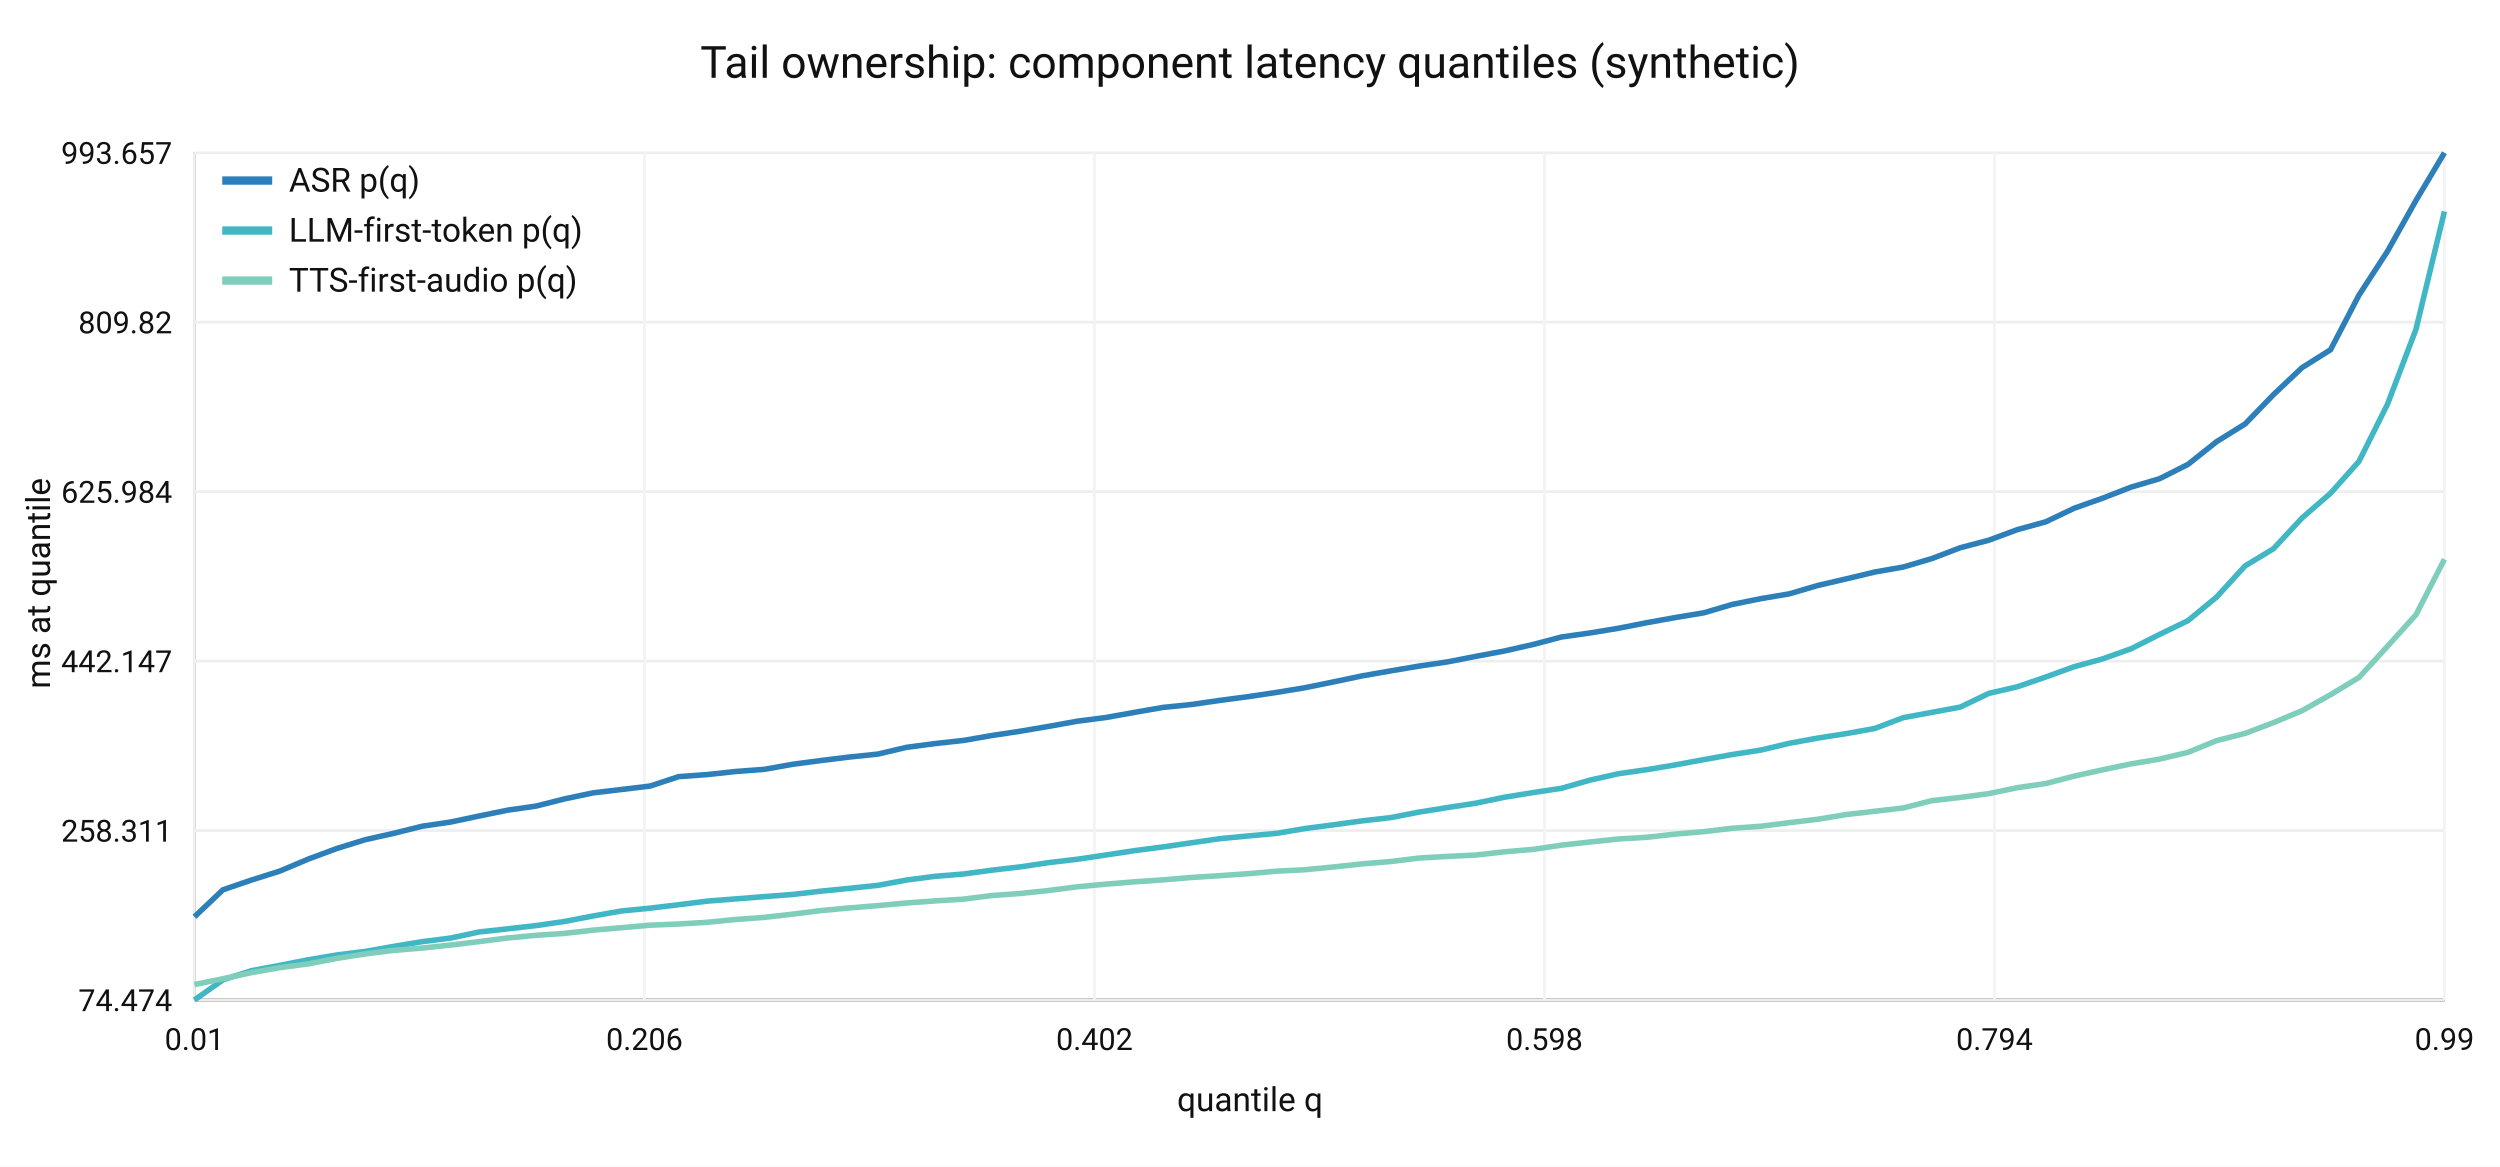
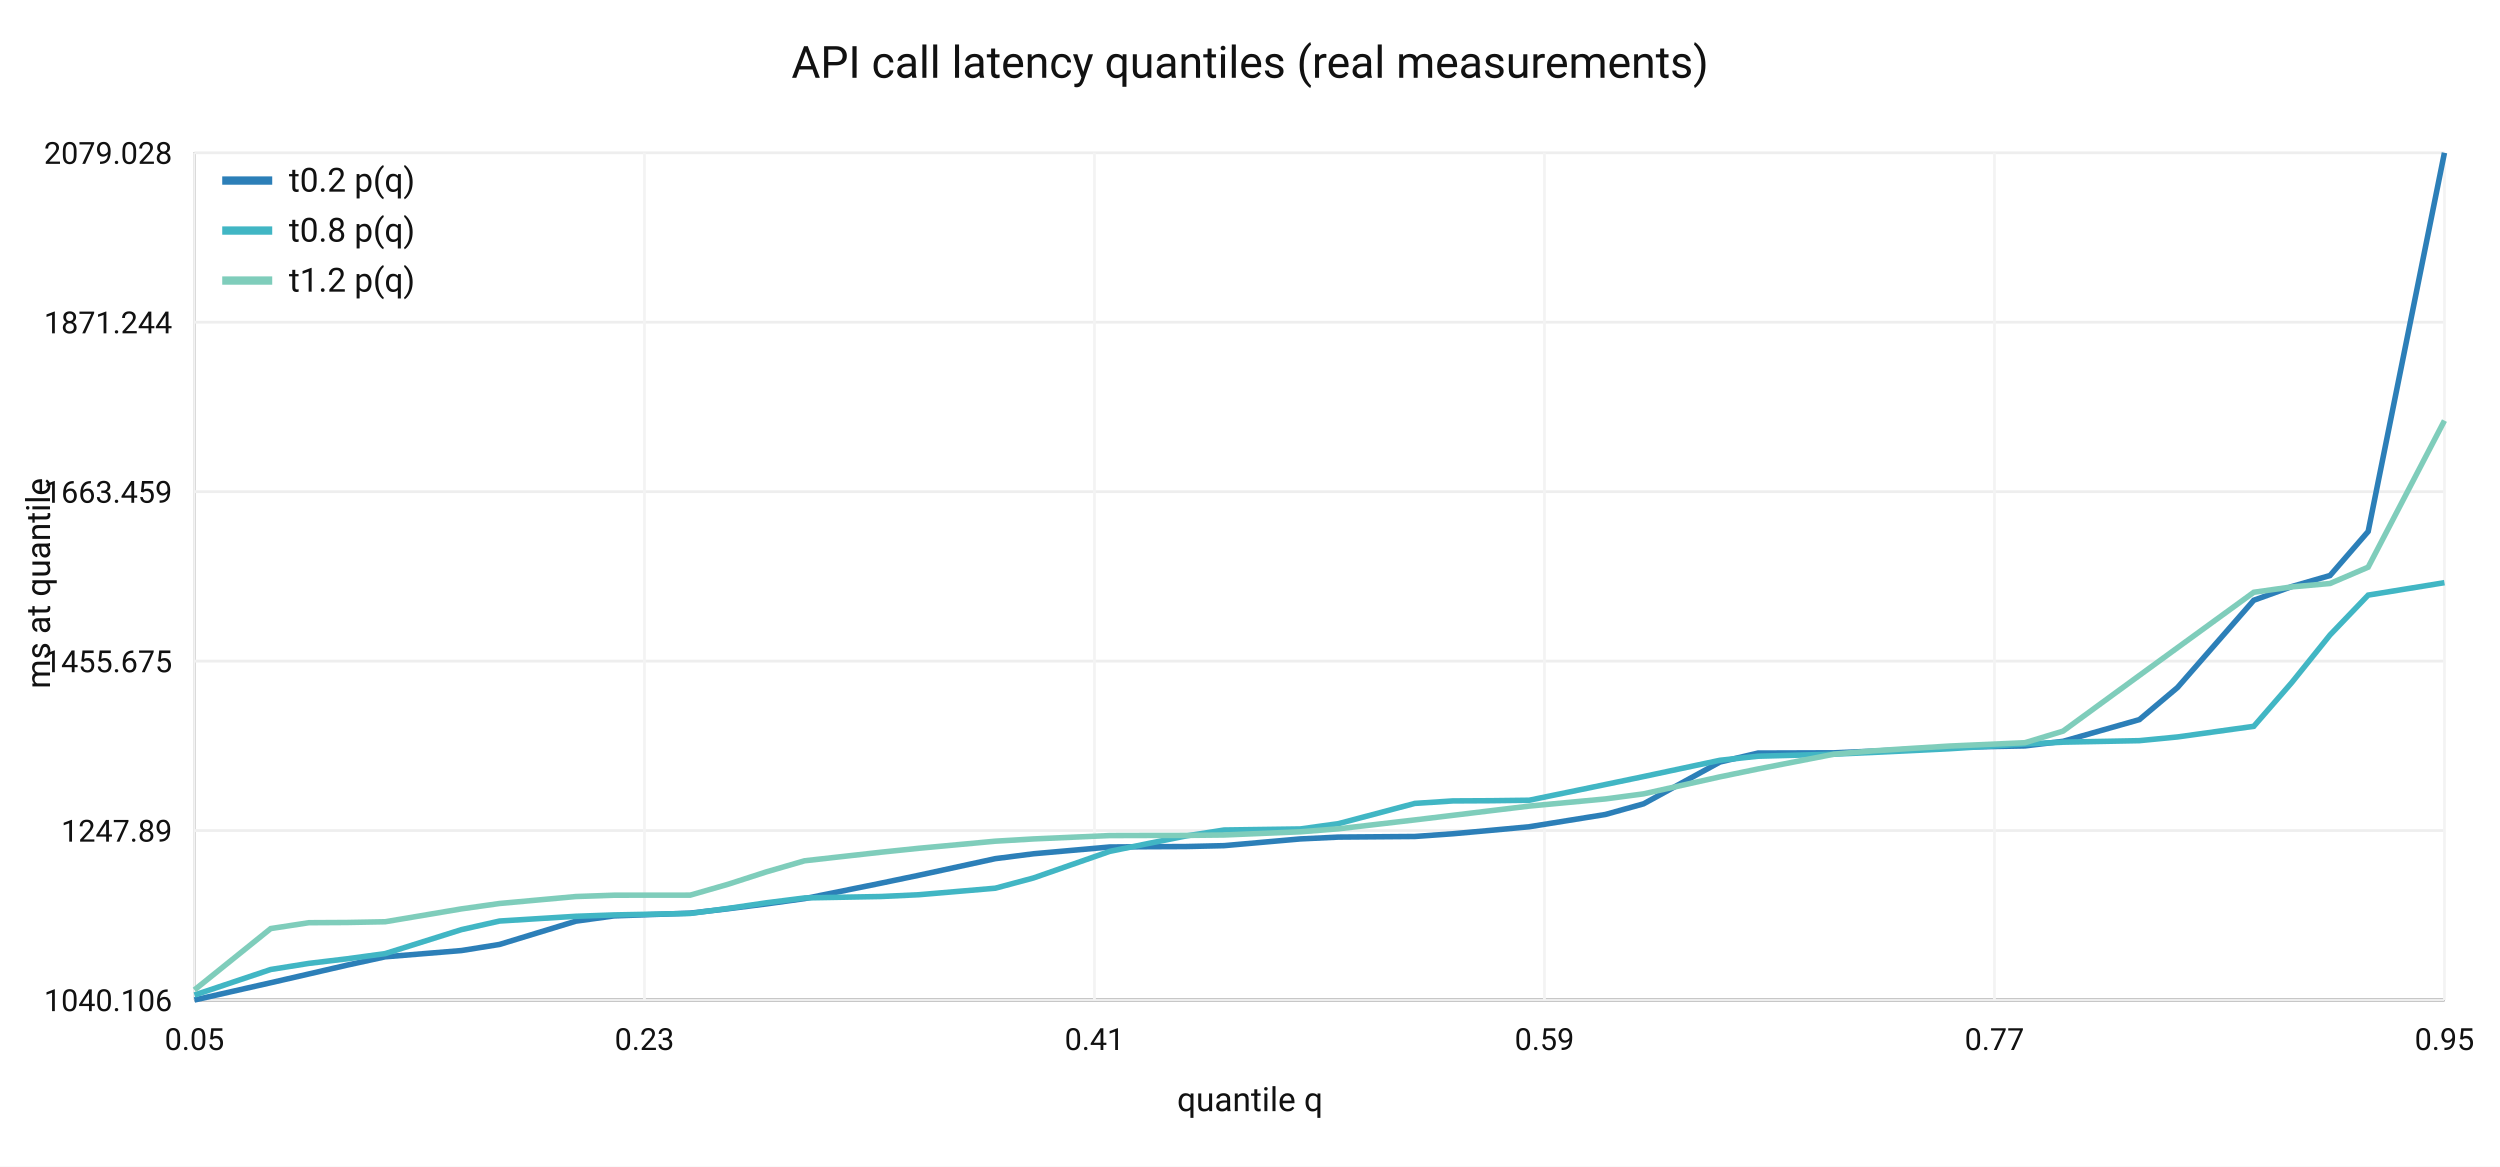
<svg xmlns="http://www.w3.org/2000/svg" width="900" height="420" viewBox="0 0 900 420">
  <rect x="0" y="0" width="100%" height="100%" fill="#ffffff" />
  <style>text{font-family: ui-sans-serif, system-ui, -apple-system, Segoe UI, Roboto, Helvetica, Arial; fill:#111}</style>
  <defs>
    <marker id="arrowhead" markerWidth="10" markerHeight="7" refX="9" refY="3.5" orient="auto">
      <polygon points="0 0, 10 3.5, 0 7" fill="#333" />
    </marker>
  </defs>
-   <text x="450.0" y="28" text-anchor="middle" font-size="16">Tail ownership: component latency quantiles (synthetic)</text>
+   <text x="450.0" y="28" text-anchor="middle" font-size="16">API call latency quantiles (real measurements)</text>
  <line x1="70" y1="360" x2="880" y2="360" stroke="#333" />
  <line x1="70" y1="55" x2="70" y2="360" stroke="#333" />
  <line x1="70" y1="55" x2="880" y2="55" stroke="#eee" />
-   <text x="62" y="59" text-anchor="end" font-size="11" fill="#444">993.657</text>
+   <text x="62" y="59" text-anchor="end" font-size="11" fill="#444">2079.028</text>
  <line x1="70" y1="116" x2="880" y2="116" stroke="#eee" />
-   <text x="62" y="120" text-anchor="end" font-size="11" fill="#444">809.82</text>
+   <text x="62" y="120" text-anchor="end" font-size="11" fill="#444">1871.244</text>
  <line x1="70" y1="177" x2="880" y2="177" stroke="#eee" />
-   <text x="62" y="181" text-anchor="end" font-size="11" fill="#444">625.984</text>
+   <text x="62" y="181" text-anchor="end" font-size="11" fill="#444">1663.459</text>
  <line x1="70" y1="238" x2="880" y2="238" stroke="#eee" />
-   <text x="62" y="242" text-anchor="end" font-size="11" fill="#444">442.147</text>
+   <text x="62" y="242" text-anchor="end" font-size="11" fill="#444">1455.675</text>
  <line x1="70" y1="299" x2="880" y2="299" stroke="#eee" />
-   <text x="62" y="303" text-anchor="end" font-size="11" fill="#444">258.311</text>
+   <text x="62" y="303" text-anchor="end" font-size="11" fill="#444">1247.89</text>
  <line x1="70" y1="360" x2="880" y2="360" stroke="#eee" />
-   <text x="62" y="364" text-anchor="end" font-size="11" fill="#444">74.474</text>
+   <text x="62" y="364" text-anchor="end" font-size="11" fill="#444">1040.106</text>
  <line x1="70" y1="55" x2="70" y2="360" stroke="#f3f3f3" />
-   <text x="70" y="378" text-anchor="middle" font-size="11" fill="#444">0.01</text>
+   <text x="70" y="378" text-anchor="middle" font-size="11" fill="#444">0.05</text>
  <line x1="232" y1="55" x2="232" y2="360" stroke="#f3f3f3" />
-   <text x="232" y="378" text-anchor="middle" font-size="11" fill="#444">0.206</text>
+   <text x="232" y="378" text-anchor="middle" font-size="11" fill="#444">0.23</text>
  <line x1="394" y1="55" x2="394" y2="360" stroke="#f3f3f3" />
-   <text x="394" y="378" text-anchor="middle" font-size="11" fill="#444">0.402</text>
+   <text x="394" y="378" text-anchor="middle" font-size="11" fill="#444">0.41</text>
  <line x1="556" y1="55" x2="556" y2="360" stroke="#f3f3f3" />
-   <text x="556" y="378" text-anchor="middle" font-size="11" fill="#444">0.598</text>
+   <text x="556" y="378" text-anchor="middle" font-size="11" fill="#444">0.59</text>
  <line x1="718" y1="55" x2="718" y2="360" stroke="#f3f3f3" />
-   <text x="718" y="378" text-anchor="middle" font-size="11" fill="#444">0.794</text>
+   <text x="718" y="378" text-anchor="middle" font-size="11" fill="#444">0.77</text>
  <line x1="880" y1="55" x2="880" y2="360" stroke="#f3f3f3" />
-   <text x="880" y="378" text-anchor="middle" font-size="11" fill="#444">0.99</text>
+   <text x="880" y="378" text-anchor="middle" font-size="11" fill="#444">0.95</text>
  <text x="450.0" y="400" text-anchor="middle" font-size="12" fill="#333">quantile q</text>
  <text x="18" y="210.0" text-anchor="middle" font-size="12" fill="#333" transform="rotate(-90 18 210.0)">ms at quantile</text>
-   <polyline points="70,330.059 80.253,320.328 90.506,316.818 100.759,313.578 111.013,309.25 121.266,305.45 131.519,302.277 141.772,299.981 152.025,297.429 162.278,295.924 172.532,293.747 182.785,291.656 193.038,290.175 203.291,287.589 213.544,285.425 223.797,284.21 234.051,282.974 244.304,279.589 254.557,278.849 264.81,277.737 275.063,276.975 285.316,275.149 295.57,273.788 305.823,272.527 316.076,271.465 326.329,269.039 336.582,267.687 346.835,266.563 357.089,264.776 367.342,263.23 377.595,261.48 387.848,259.632 398.101,258.306 408.354,256.468 418.608,254.679 428.861,253.628 439.114,252.15 449.367,250.789 459.62,249.261 469.873,247.559 480.127,245.468 490.38,243.311 500.633,241.518 510.886,239.787 521.139,238.271 531.392,236.268 541.646,234.345 551.899,232.016 562.152,229.314 572.405,227.86 582.658,226.168 592.911,224.153 603.165,222.307 613.418,220.601 623.671,217.572 633.924,215.512 644.177,213.78 654.43,210.757 664.684,208.38 674.937,205.921 685.19,204.122 695.443,201.097 705.696,197.179 715.949,194.479 726.203,190.682 736.456,187.861 746.709,182.962 756.962,179.341 767.215,175.356 777.468,172.326 787.722,167.154 797.975,158.991 808.228,152.626 818.481,142.038 828.734,132.353 838.987,125.91 849.241,106.222 859.494,90.46 869.747,72.163 880,55" fill="none" stroke="#2c7fb8" stroke-width="2" />
-   <polyline points="70,360 80.253,352.74 90.506,349.444 100.759,347.528 111.013,345.501 121.266,343.786 131.519,342.506 141.772,340.686 152.025,338.992 162.278,337.685 172.532,335.495 182.785,334.377 193.038,333.207 203.291,331.71 213.544,329.739 223.797,327.942 234.051,326.935 244.304,325.694 254.557,324.415 264.81,323.602 275.063,322.792 285.316,322.008 295.57,320.808 305.823,319.791 316.076,318.717 326.329,316.812 336.582,315.48 346.835,314.644 357.089,313.256 367.342,312.069 377.595,310.53 387.848,309.319 398.101,307.798 408.354,306.237 418.608,304.906 428.861,303.409 439.114,301.923 449.367,300.933 459.62,299.998 469.873,298.262 480.127,296.924 490.38,295.506 500.633,294.342 510.886,292.343 521.139,290.705 531.392,289.126 541.646,286.996 551.899,285.326 562.152,283.777 572.405,280.84 582.658,278.529 592.911,277.067 603.165,275.354 613.418,273.453 623.671,271.607 633.924,270.028 644.177,267.574 654.43,265.699 664.684,264.092 674.937,262.237 685.19,258.351 695.443,256.449 705.696,254.549 715.949,249.621 726.203,247.245 736.456,243.719 746.709,240.011 756.962,237.188 767.215,233.537 777.468,228.374 787.722,223.396 797.975,214.94 808.228,203.726 818.481,197.51 828.734,186.455 838.987,177.574 849.241,166.083 859.494,145.52 869.747,118.568 880,76.119" fill="none" stroke="#41b6c4" stroke-width="2" />
-   <polyline points="70,354.42 80.253,352.344 90.506,350.14 100.759,348.355 111.013,346.984 121.266,345.008 131.519,343.402 141.772,342.125 152.025,341.294 162.278,340.21 172.532,338.97 182.785,337.665 193.038,336.714 203.291,336.005 213.544,334.855 223.797,333.958 234.051,333.062 244.304,332.638 254.557,332.028 264.81,331.014 275.063,330.264 285.316,329.088 295.57,327.804 305.823,326.844 316.076,326.018 326.329,325.074 336.582,324.325 346.835,323.692 357.089,322.387 367.342,321.642 377.595,320.566 387.848,319.24 398.101,318.294 408.354,317.46 418.608,316.757 428.861,315.895 439.114,315.252 449.367,314.526 459.62,313.62 469.873,313.097 480.127,312.103 490.38,310.989 500.633,310.151 510.886,308.892 521.139,308.301 531.392,307.805 541.646,306.645 551.899,305.781 562.152,304.251 572.405,303.12 582.658,302.025 592.911,301.419 603.165,300.272 613.418,299.388 623.671,298.166 633.924,297.445 644.177,296.148 654.43,294.921 664.684,293.229 674.937,292.053 685.19,290.855 695.443,288.241 705.696,287.075 715.949,285.706 726.203,283.568 736.456,282.071 746.709,279.403 756.962,277.131 767.215,274.977 777.468,273.28 787.722,270.82 797.975,266.623 808.228,264.021 818.481,260.128 828.734,255.837 838.987,250.091 849.241,243.881 859.494,232.667 869.747,221.304 880,201.336" fill="none" stroke="#7fcdbb" stroke-width="2" />
+   <polyline points="70,360 83.729,356.891 97.458,353.781 111.186,350.623 124.915,347.453 138.644,344.454 152.373,343.328 166.102,342.201 179.831,339.998 193.559,335.809 207.288,331.621 221.017,329.724 234.746,329.23 248.475,328.735 262.203,327.137 275.932,325.4 289.661,323.499 303.39,320.722 317.119,317.945 330.847,315.08 344.576,312.097 358.305,309.115 372.034,307.357 385.763,306.138 399.492,304.92 413.22,304.818 426.949,304.758 440.678,304.433 454.407,303.223 468.136,302.013 481.864,301.353 495.593,301.243 509.322,301.133 523.051,300.153 536.78,298.911 550.508,297.632 564.237,295.419 577.966,293.206 591.695,289.372 605.424,281.854 619.153,274.336 632.881,271.107 646.61,271.06 660.339,271.012 674.068,270.417 687.797,269.72 701.525,269.069 715.254,268.798 728.983,268.526 742.712,266.874 756.441,262.968 770.169,259.063 783.898,247.507 797.627,231.798 811.356,216.089 825.085,211.145 838.814,207.18 852.542,191.327 866.271,123.163 880,55" fill="none" stroke="#2c7fb8" stroke-width="2" />
+   <polyline points="70,358.216 83.729,353.615 97.458,349.014 111.186,346.819 124.915,345.172 138.644,343.302 152.373,338.987 166.102,334.671 179.831,331.574 193.559,330.719 207.288,329.865 221.017,329.375 234.746,329.107 248.475,328.839 262.203,327.016 275.932,324.999 289.661,323.259 303.39,323.002 317.119,322.745 330.847,322.098 344.576,320.926 358.305,319.753 372.034,316.07 385.763,311.283 399.492,306.496 413.22,303.686 426.949,300.952 440.678,298.806 454.407,298.612 468.136,298.419 481.864,296.503 495.593,292.865 509.322,289.227 523.051,288.329 536.78,288.257 550.508,288.083 564.237,285.25 577.966,282.417 591.695,279.555 605.424,276.628 619.153,273.702 632.881,272.242 646.61,271.872 660.339,271.501 674.068,270.893 687.797,270.24 701.525,269.564 715.254,268.694 728.983,267.825 742.712,267.182 756.441,266.91 770.169,266.638 783.898,265.302 797.627,263.388 811.356,261.474 825.085,245.655 838.814,228.573 852.542,214.239 866.271,211.998 880,209.757" fill="none" stroke="#41b6c4" stroke-width="2" />
+   <polyline points="70,356.373 83.729,345.328 97.458,334.284 111.186,332.175 124.915,332.096 138.644,331.831 152.373,329.514 166.102,327.197 179.831,325.255 193.559,324.005 207.288,322.755 221.017,322.273 234.746,322.261 248.475,322.25 262.203,318.302 275.932,313.862 289.661,309.878 303.39,308.338 317.119,306.798 330.847,305.372 344.576,304.101 358.305,302.829 372.034,302.018 385.763,301.41 399.492,300.802 413.22,300.763 426.949,300.745 440.678,300.599 454.407,300.025 468.136,299.451 481.864,298.365 495.593,296.767 509.322,295.169 523.051,293.516 536.78,291.847 550.508,290.192 564.237,288.903 577.966,287.615 591.695,285.785 605.424,282.726 619.153,279.668 632.881,276.831 646.61,274.159 660.339,271.487 674.068,270.324 687.797,269.443 701.525,268.592 715.254,267.983 728.983,267.375 742.712,263.195 756.441,253.177 770.169,243.159 783.898,233.168 797.627,223.193 811.356,213.218 825.085,211.272 838.814,210.055 852.542,204.179 866.271,177.798 880,151.418" fill="none" stroke="#7fcdbb" stroke-width="2" />
  <line x1="80" y1="65" x2="98" y2="65" stroke="#2c7fb8" stroke-width="3" />
-   <text x="104" y="69" font-size="12" fill="#222">ASR p(q)</text>
+   <text x="104" y="69" font-size="12" fill="#222">t0.2 p(q)</text>
  <line x1="80" y1="83" x2="98" y2="83" stroke="#41b6c4" stroke-width="3" />
-   <text x="104" y="87" font-size="12" fill="#222">LLM-first-token p(q)</text>
+   <text x="104" y="87" font-size="12" fill="#222">t0.8 p(q)</text>
  <line x1="80" y1="101" x2="98" y2="101" stroke="#7fcdbb" stroke-width="3" />
-   <text x="104" y="105" font-size="12" fill="#222">TTS-first-audio p(q)</text>
+   <text x="104" y="105" font-size="12" fill="#222">t1.2 p(q)</text>
</svg>
